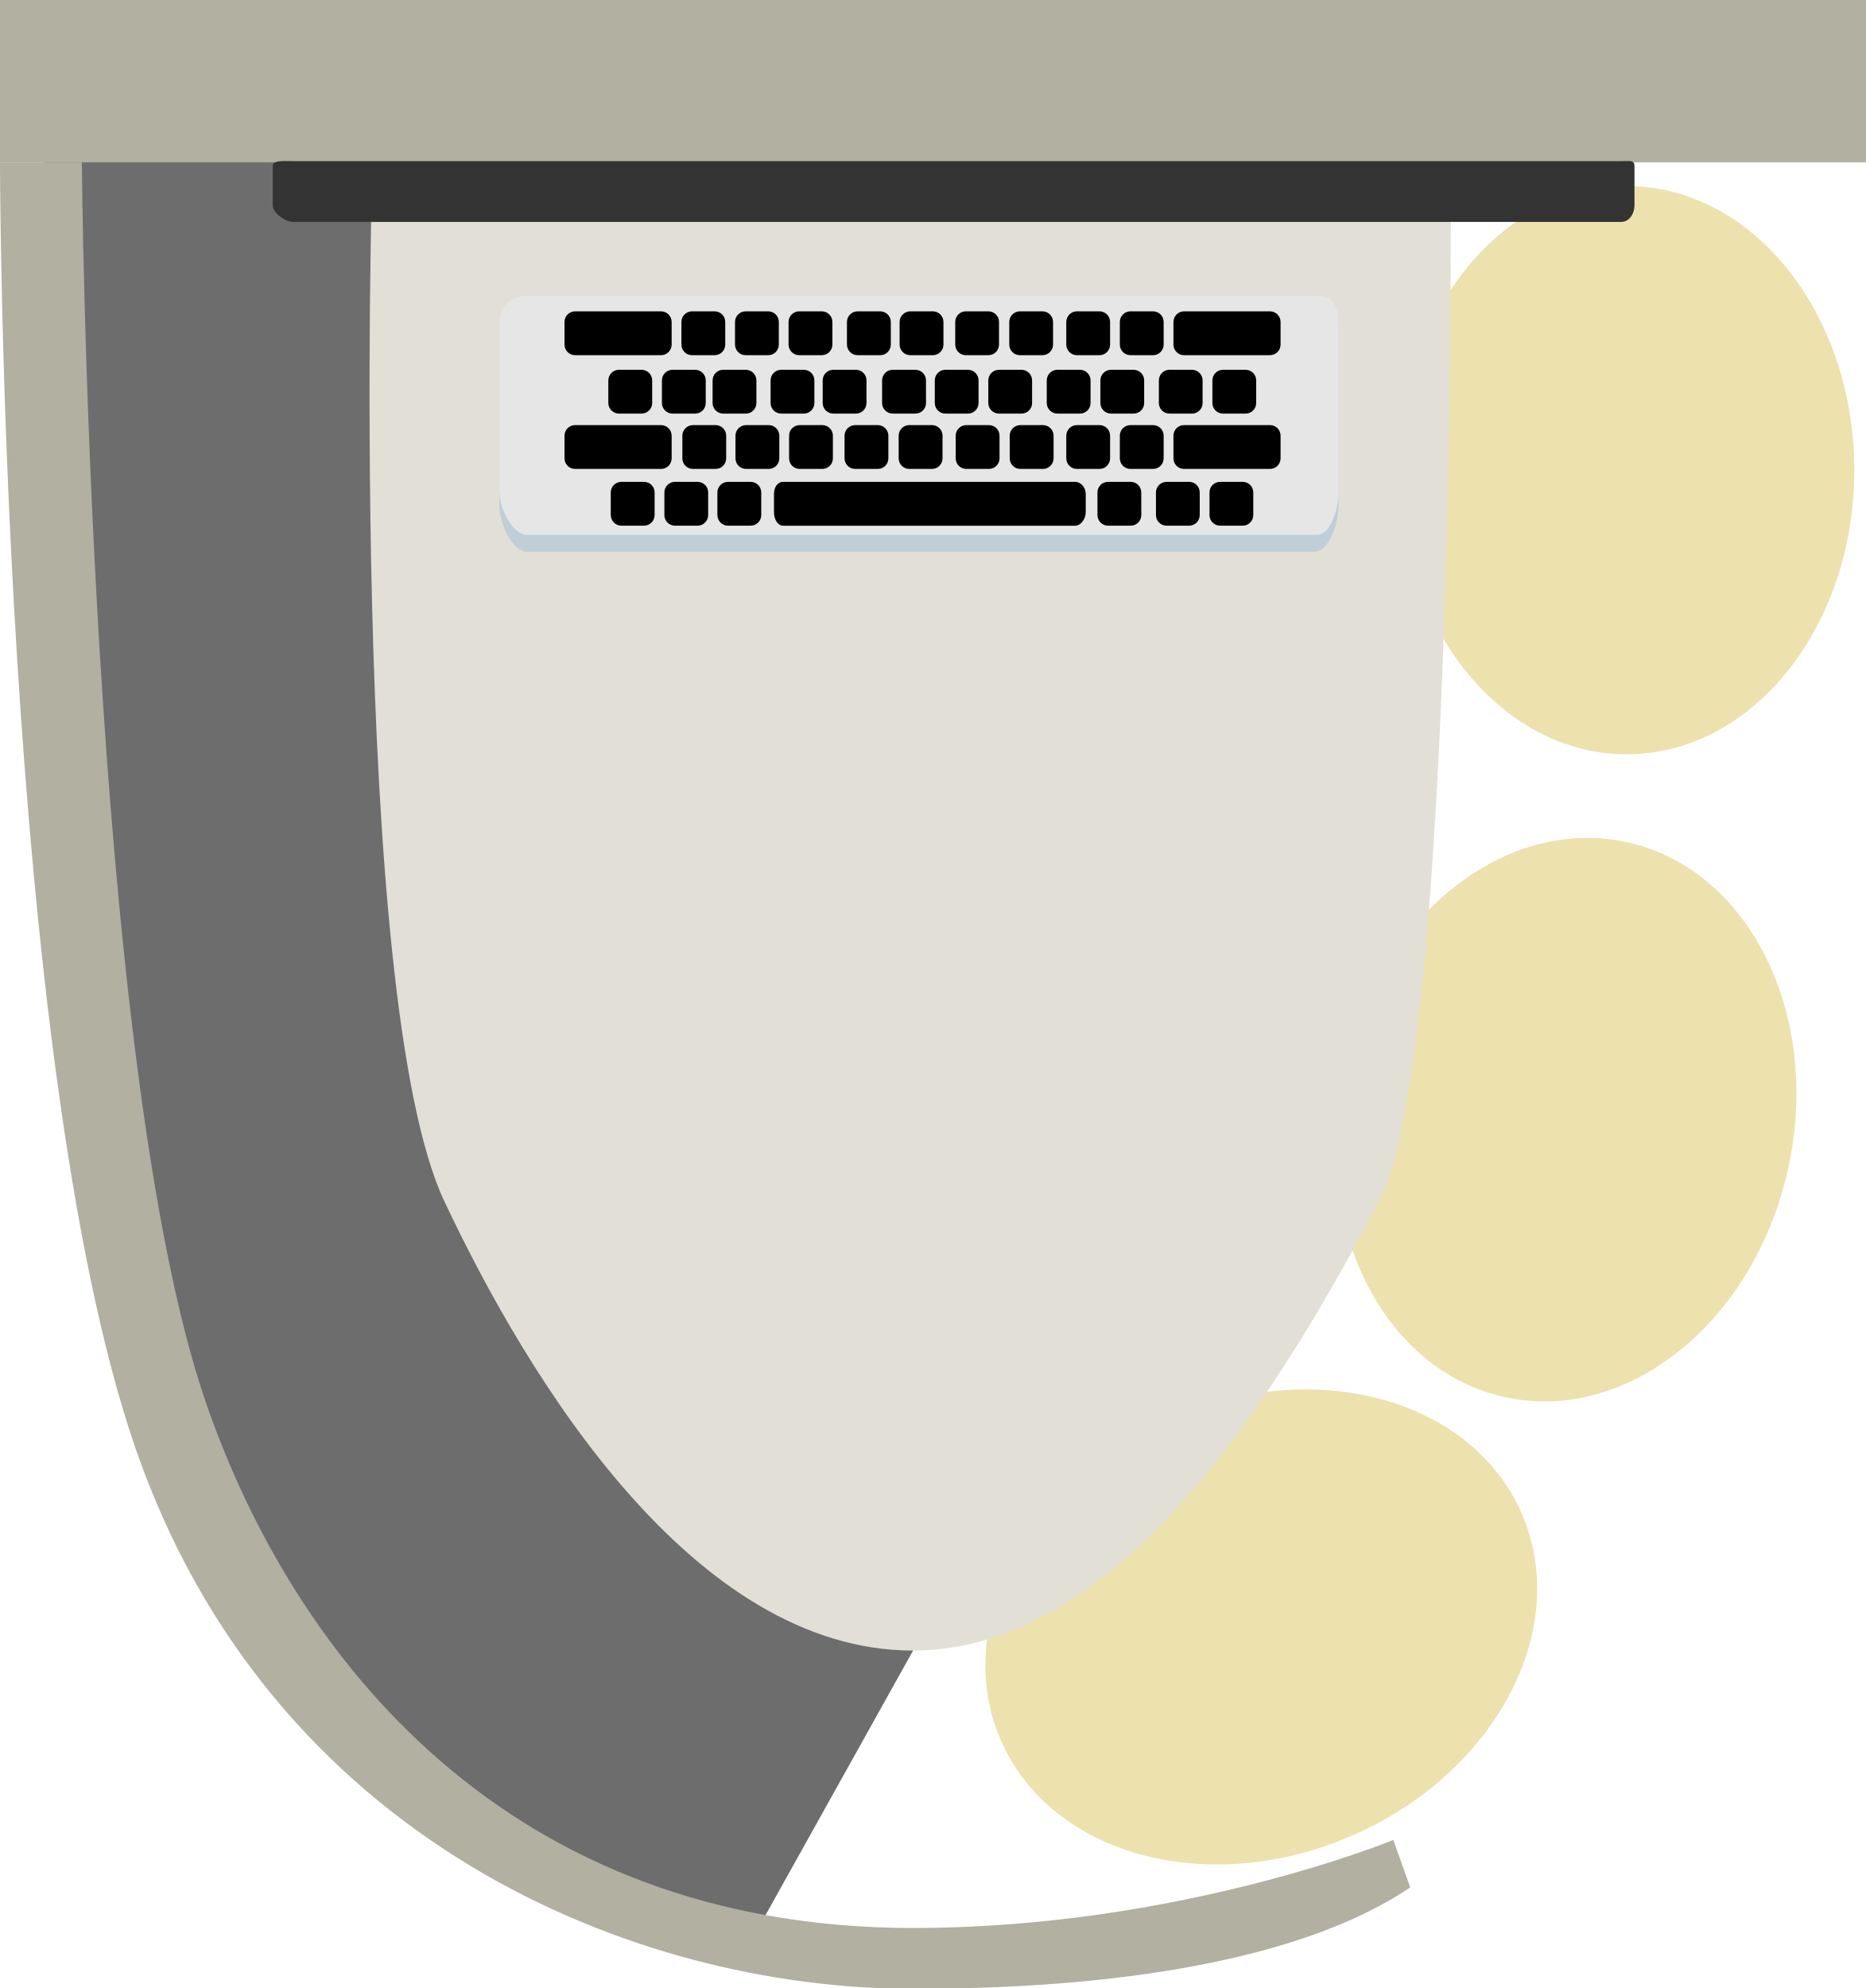
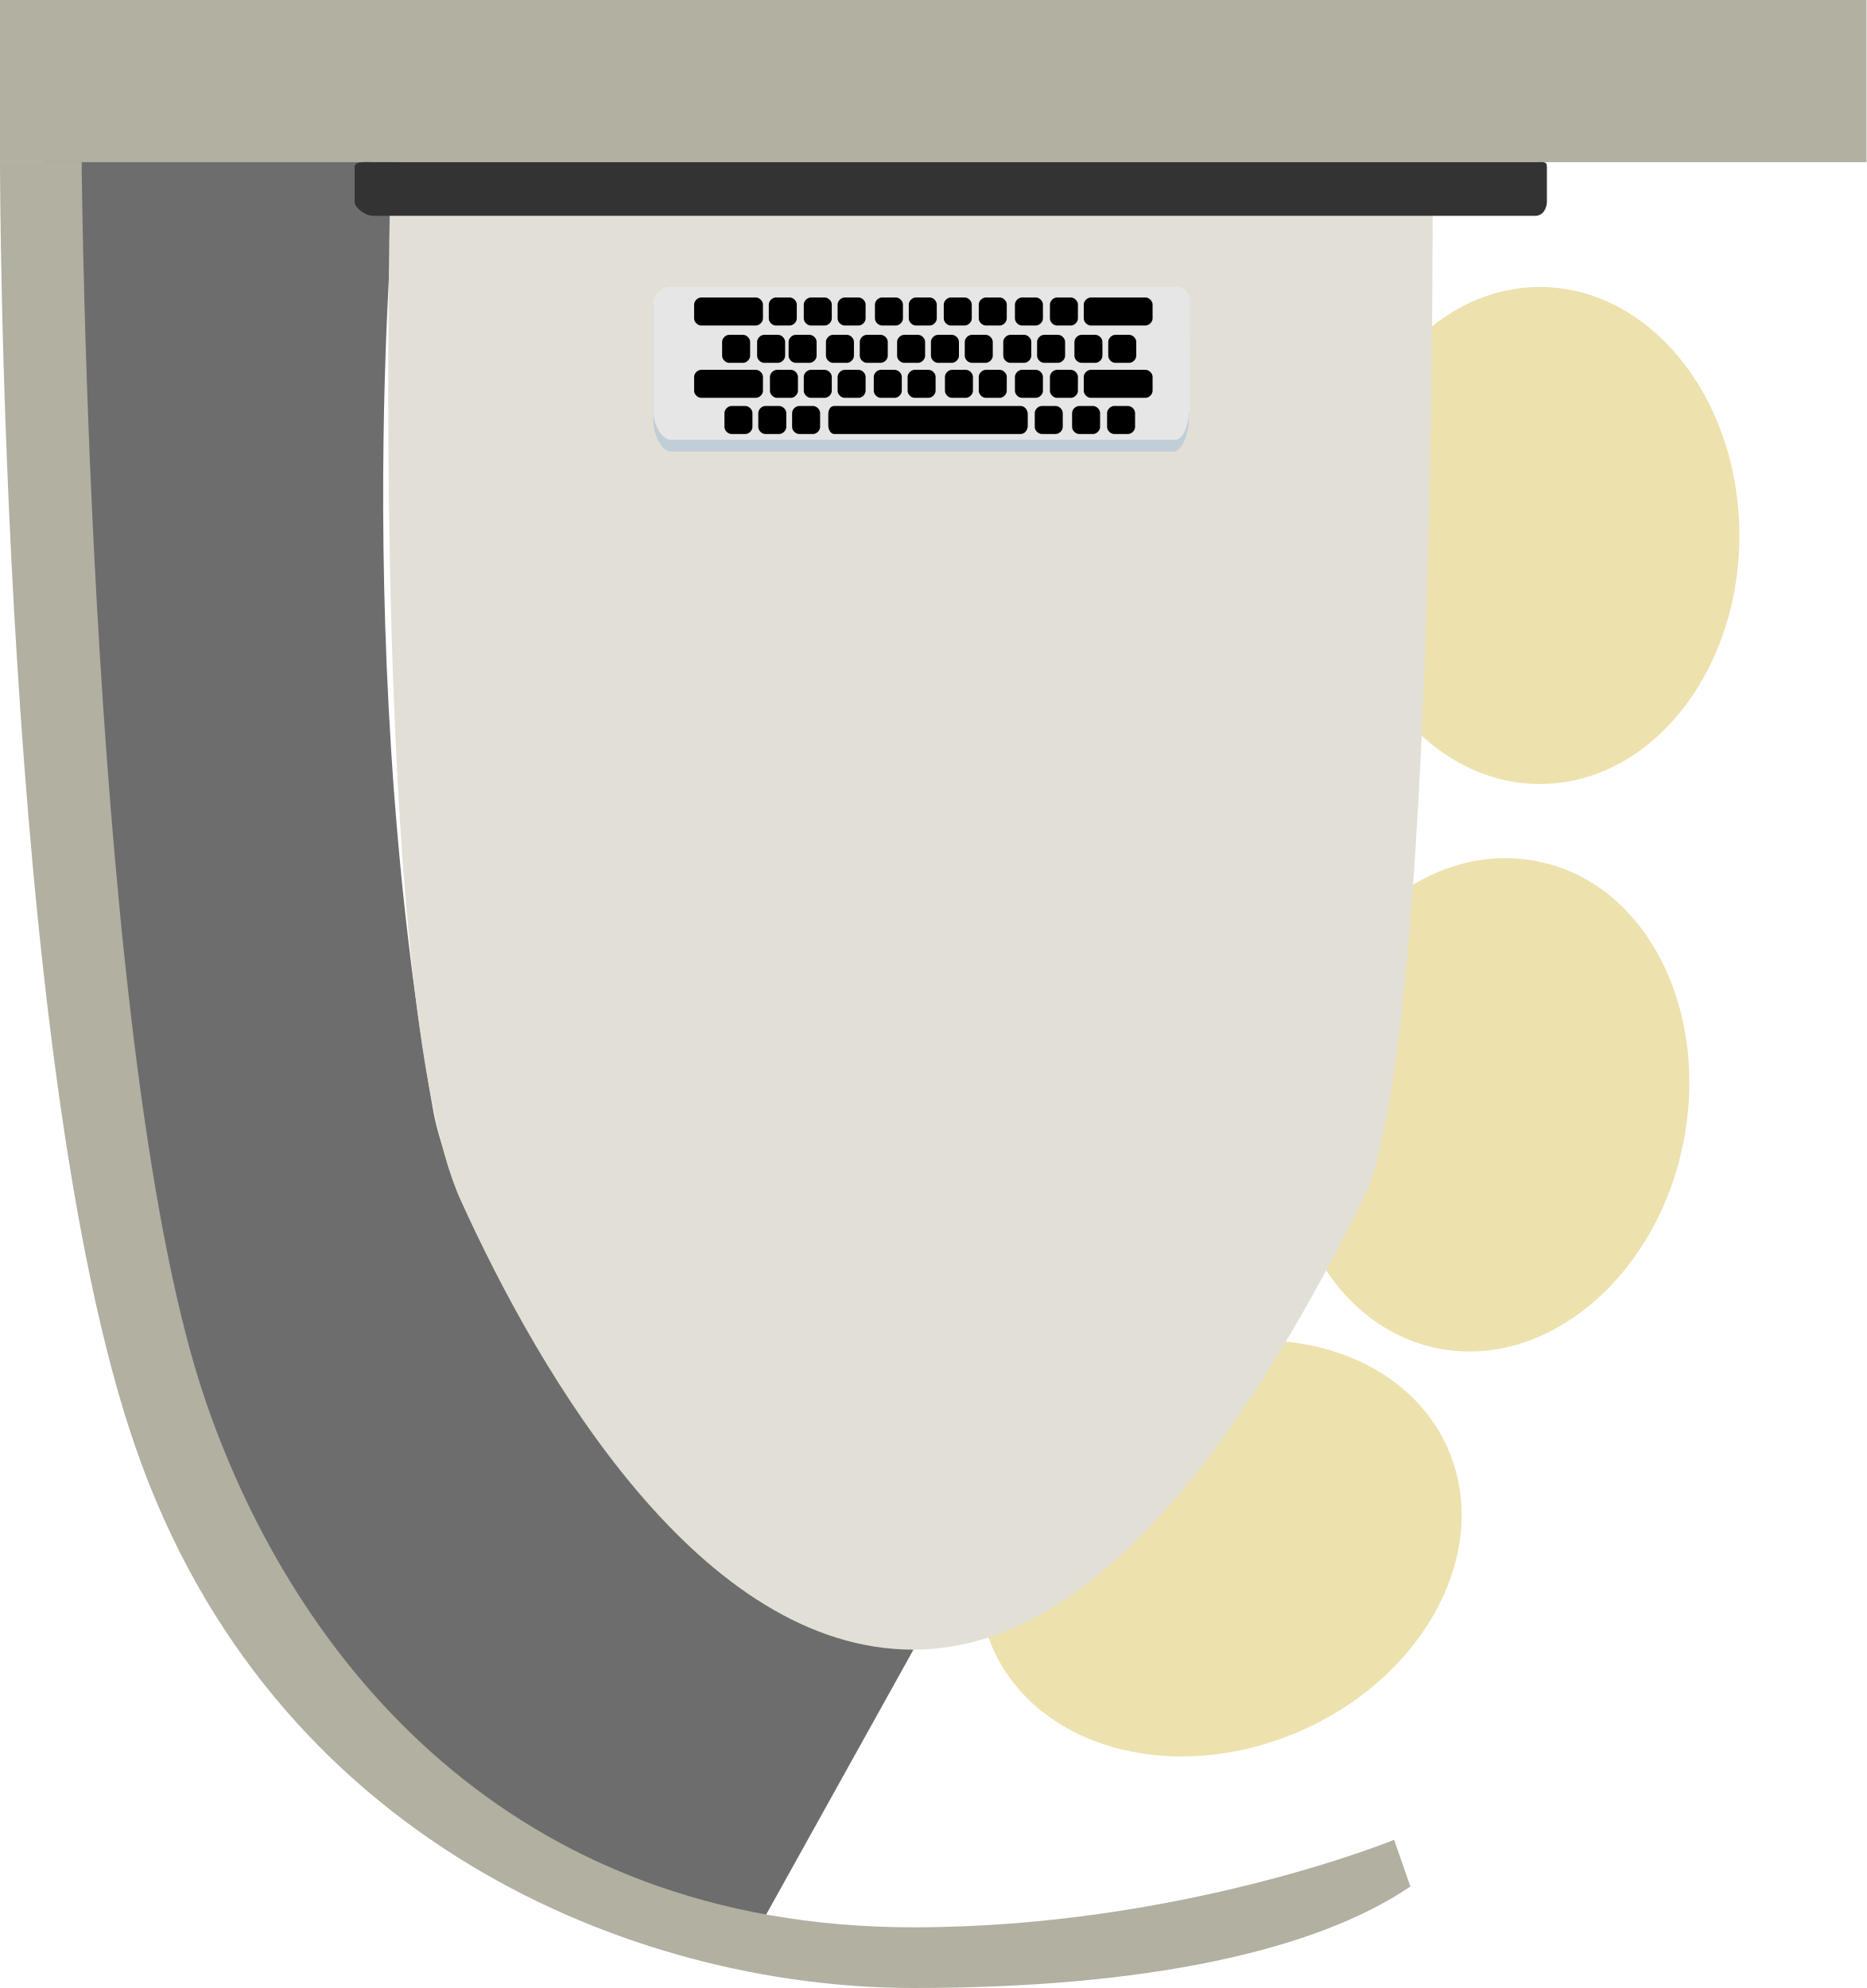
- <svg xmlns="http://www.w3.org/2000/svg" version="1.1" id="图层_1" x="0px" y="0px" width="140px" height="149.131px" viewBox="0 0 140 149.131" enable-background="new 0 0 140 149.131" xml:space="preserve">
+ <svg xmlns="http://www.w3.org/2000/svg" version="1.1" id="图层_1" x="0px" y="0px" viewBox="0 0 160 170.4" style="enable-background:new 0 0 160 170.4;" xml:space="preserve">
+   <style type="text/css">
+ 	.st0{fill:#EDE1AE;}
+ 	.st1{fill:#6D6D6D;}
+ 	.st2{fill:#B1B0A1;}
+ 	.st3{fill:#E2E0D6;}
+ 	.st4{fill:#C0CED8;}
+ 	.st5{fill:#E6E6E6;}
+ 	.st6{fill:#333333;}
+ </style>
  <g>
-     <ellipse fill="#EDE1AE" cx="122.049" cy="35.269" rx="17.076" ry="21.313" />
-     <path fill="#EDE1AE" d="M100.813,80.312c2.539-11.488,12.063-19.164,21.271-17.131c9.203,2.03,14.609,12.996,12.076,24.487   c-2.537,11.494-12.061,19.166-21.268,17.136C103.686,102.769,98.277,91.806,100.813,80.312z" />
-     <ellipse transform="matrix(-0.9168 0.3993 -0.3993 -0.9168 230.1227 196.152)" fill="#EDE1AE" cx="94.63" cy="122.046" rx="21.311" ry="17.072" />
-     <path fill="#6D6D6D" d="M56.331,145.646c-16.375-1.771-41.36-24.355-44.404-42.375C3.546,53.688,3.312,11.417,3.312,11.417   l26.63-0.504c0,0-3.957,35.313,2.538,72.313c3.206,18.271,36.028,40.59,36.028,40.59L56.331,145.646z" />
-     <path fill="#B1B0A1" d="M105.807,141.582c-7.104,4.821-19.789,7.612-37.297,7.612c-21.06,0-48.209-11.159-58.359-40.596   C0.043,79.289,0,12.179,0,12.179h6.142c0,0,0.513,67.668,9.336,93.121c6.597,19.032,22.583,39.329,53.03,39.329   c20.045,0,36.03-6.604,36.03-6.604L105.807,141.582z" />
-     <path fill="#E2E0D6" d="M68.509,123.817c-16.491,0-28.879-20.358-35.17-33.702c-7.265-15.398-5.395-77.937-5.395-77.937h80.906   c0,0,0.455,66.807-5.393,77.937C96.266,103.804,84.277,123.817,68.509,123.817z" />
-     <rect fill="#B1B0A1" width="140.063" height="12.179" />
+     <ellipse class="st0" cx="132" cy="45.9" rx="17.1" ry="21.3" />
+     <path class="st0" d="M110.8,91c2.5-11.5,12.1-19.2,21.3-17.1c9.2,2,14.6,13,12.1,24.5c-2.5,11.5-12.1,19.2-21.3,17.1   C113.7,113.4,108.3,102.5,110.8,91z" />
+     <ellipse transform="matrix(0.9168 -0.3993 0.3993 0.9168 -44.2837 52.8189)" class="st0" cx="104.6" cy="132.7" rx="21.3" ry="17.1" />
+     <path class="st1" d="M64.4,166.4c-18.7-2-47.2-27.8-50.7-48.4C4.1,61.3,3.8,13,3.8,13l30.4-0.6c0,0-4.5,40.3,2.9,82.6   c3.7,20.9,41.2,46.4,41.2,46.4L64.4,166.4z" />
+     <path class="st2" d="M120.9,161.7c-8.1,5.5-22.6,8.7-42.6,8.7c-24.1,0-55.1-12.7-66.7-46.4C0,90.6,0,13.9,0,13.9h7   c0,0,0.6,77.3,10.7,106.4c7.5,21.7,25.8,44.9,60.6,44.9c22.9,0,41.2-7.5,41.2-7.5L120.9,161.7z" />
+     <path class="st3" d="M78.3,141.4c-18.2,0-31.9-23.3-38.8-38.5c-8-17.6-6-89-6-89h89.3c0,0,0.5,76.3-6,89   C108.9,118.6,95.7,141.4,78.3,141.4z" />
+     <rect y="0" class="st2" width="160" height="13.9" />
  </g>
  <g id="keyboard">
-     <path fill="#C0CED8" d="M100.434,37.886c0,1.489-0.771,3.504-1.813,3.504H39.537c-1.047,0-2.075-2.015-2.075-3.504V24.407   c0-1.49,1.028-2.232,2.075-2.232h59.081c1.047,0,1.815,0.742,1.815,2.232V37.886L100.434,37.886z" />
-     <path fill="#E6E6E6" d="M100.434,36.826c0,1.391-0.604,3.299-1.648,3.299h-59.24c-1.048,0-2.08-1.908-2.08-3.299V24.242   c0-1.388,1.032-2.068,2.08-2.068h59.238c1.053,0,1.65,0.683,1.65,2.068V36.826L100.434,36.826z" />
+     <path class="st4" d="M101.9,36.1c0,1.1-0.6,2.6-1.3,2.6H57.5c-0.8,0-1.5-1.5-1.5-2.6v-9.8c0-1.1,0.8-1.6,1.5-1.6h43.2   c0.8,0,1.3,0.5,1.3,1.6L101.9,36.1L101.9,36.1z" />
+     <path class="st5" d="M101.9,35.3c0,1-0.4,2.4-1.2,2.4H57.5c-0.8,0-1.5-1.4-1.5-2.4v-9.2c0-1,0.8-1.5,1.5-1.5h43.3   c0.8,0,1.2,0.5,1.2,1.5V35.3L101.9,35.3z" />
    <g id="key">
      <g id="line1_2_">
-         <path d="M96.08,25.847c0,0.44-0.357,0.797-0.795,0.797h-6.447c-0.439,0-0.795-0.354-0.795-0.797v-1.695     c0-0.438,0.355-0.797,0.795-0.797h6.447c0.438,0,0.795,0.358,0.795,0.797V25.847z" />
-         <path d="M54.414,25.847c0,0.44-0.357,0.797-0.795,0.797h-1.7c-0.438,0-0.793-0.354-0.793-0.797v-1.695     c0-0.438,0.354-0.797,0.793-0.797h1.7c0.438,0,0.795,0.358,0.795,0.797V25.847z" />
-         <path d="M58.434,25.847c0,0.44-0.354,0.797-0.793,0.797h-1.699c-0.438,0-0.795-0.354-0.795-0.797v-1.695     c0-0.438,0.356-0.797,0.795-0.797h1.699c0.438,0,0.793,0.358,0.793,0.797V25.847z" />
-         <path d="M62.454,25.847c0,0.44-0.356,0.797-0.796,0.797H59.96c-0.437,0-0.795-0.354-0.795-0.797v-1.695     c0-0.438,0.358-0.797,0.795-0.797h1.698c0.439,0,0.796,0.358,0.796,0.797V25.847L62.454,25.847z" />
-         <path d="M66.837,25.847c0,0.44-0.354,0.797-0.795,0.797h-1.699c-0.438,0-0.797-0.354-0.797-0.797v-1.695     c0-0.438,0.356-0.797,0.797-0.797h1.699c0.438,0,0.795,0.358,0.795,0.797V25.847z" />
-         <path d="M70.785,25.847c0,0.44-0.355,0.797-0.793,0.797h-1.699c-0.439,0-0.795-0.354-0.795-0.797v-1.695     c0-0.438,0.359-0.797,0.795-0.797h1.699c0.438,0,0.793,0.358,0.793,0.797V25.847L70.785,25.847z" />
-         <path d="M74.955,25.847c0,0.44-0.355,0.797-0.795,0.797h-1.695c-0.439,0-0.795-0.354-0.795-0.797v-1.695     c0-0.438,0.355-0.797,0.795-0.797h1.695c0.439,0,0.795,0.358,0.795,0.797V25.847z" />
-         <path d="M79.01,25.847c0,0.44-0.359,0.797-0.795,0.797h-1.697c-0.436,0-0.793-0.354-0.793-0.797v-1.695     c0-0.438,0.357-0.797,0.793-0.797h1.697c0.436,0,0.795,0.358,0.795,0.797V25.847z" />
-         <path d="M83.289,25.847c0,0.44-0.355,0.797-0.793,0.797h-1.699c-0.438,0-0.795-0.354-0.795-0.797v-1.695     c0-0.438,0.357-0.797,0.795-0.797h1.697c0.439,0,0.795,0.358,0.795,0.797V25.847L83.289,25.847z" />
-         <path d="M87.307,25.847c0,0.44-0.354,0.797-0.793,0.797h-1.697c-0.438,0-0.797-0.354-0.797-0.797v-1.695     c0-0.438,0.355-0.797,0.797-0.797h1.697c0.438,0,0.793,0.358,0.793,0.797V25.847L87.307,25.847z" />
-         <path d="M50.393,25.847c0,0.44-0.354,0.797-0.795,0.797H43.15c-0.44,0-0.796-0.354-0.796-0.797v-1.695     c0-0.438,0.356-0.797,0.796-0.797h6.448c0.439,0,0.795,0.358,0.795,0.797V25.847L50.393,25.847z" />
+         <path d="M98.8,27.3c0,0.3-0.3,0.6-0.6,0.6h-4.7c-0.3,0-0.6-0.3-0.6-0.6v-1.2c0-0.3,0.3-0.6,0.6-0.6h4.7c0.3,0,0.6,0.3,0.6,0.6     V27.3z" />
+         <path d="M68.3,27.3c0,0.3-0.3,0.6-0.6,0.6h-1.2c-0.3,0-0.6-0.3-0.6-0.6v-1.2c0-0.3,0.3-0.6,0.6-0.6h1.2c0.3,0,0.6,0.3,0.6,0.6     V27.3z" />
+         <path d="M71.3,27.3c0,0.3-0.3,0.6-0.6,0.6h-1.2c-0.3,0-0.6-0.3-0.6-0.6v-1.2c0-0.3,0.3-0.6,0.6-0.6h1.2c0.3,0,0.6,0.3,0.6,0.6     V27.3z" />
+         <path d="M74.2,27.3c0,0.3-0.3,0.6-0.6,0.6h-1.2c-0.3,0-0.6-0.3-0.6-0.6v-1.2c0-0.3,0.3-0.6,0.6-0.6h1.2c0.3,0,0.6,0.3,0.6,0.6     V27.3L74.2,27.3z" />
+         <path d="M77.4,27.3c0,0.3-0.3,0.6-0.6,0.6h-1.2c-0.3,0-0.6-0.3-0.6-0.6v-1.2c0-0.3,0.3-0.6,0.6-0.6h1.2c0.3,0,0.6,0.3,0.6,0.6     V27.3z" />
+         <path d="M80.3,27.3c0,0.3-0.3,0.6-0.6,0.6h-1.2c-0.3,0-0.6-0.3-0.6-0.6v-1.2c0-0.3,0.3-0.6,0.6-0.6h1.2c0.3,0,0.6,0.3,0.6,0.6     V27.3L80.3,27.3z" />
+         <path d="M83.3,27.3c0,0.3-0.3,0.6-0.6,0.6h-1.2c-0.3,0-0.6-0.3-0.6-0.6v-1.2c0-0.3,0.3-0.6,0.6-0.6h1.2c0.3,0,0.6,0.3,0.6,0.6     V27.3z" />
+         <path d="M86.3,27.3c0,0.3-0.3,0.6-0.6,0.6h-1.2c-0.3,0-0.6-0.3-0.6-0.6v-1.2c0-0.3,0.3-0.6,0.6-0.6h1.2c0.3,0,0.6,0.3,0.6,0.6     V27.3z" />
+         <path d="M89.4,27.3c0,0.3-0.3,0.6-0.6,0.6h-1.2c-0.3,0-0.6-0.3-0.6-0.6v-1.2c0-0.3,0.3-0.6,0.6-0.6h1.2c0.3,0,0.6,0.3,0.6,0.6     V27.3L89.4,27.3z" />
+         <path d="M92.4,27.3c0,0.3-0.3,0.6-0.6,0.6h-1.2c-0.3,0-0.6-0.3-0.6-0.6v-1.2c0-0.3,0.3-0.6,0.6-0.6h1.2c0.3,0,0.6,0.3,0.6,0.6     V27.3L92.4,27.3z" />
+         <path d="M65.4,27.3c0,0.3-0.3,0.6-0.6,0.6h-4.7c-0.3,0-0.6-0.3-0.6-0.6v-1.2c0-0.3,0.3-0.6,0.6-0.6h4.7c0.3,0,0.6,0.3,0.6,0.6     L65.4,27.3L65.4,27.3z" />
      </g>
      <g id="line2">
-         <path d="M48.932,30.233c0,0.437-0.357,0.793-0.798,0.793h-1.696c-0.438,0-0.795-0.358-0.795-0.793v-1.696     c0-0.438,0.355-0.797,0.795-0.797h1.696c0.439,0,0.798,0.358,0.798,0.797V30.233z" />
-         <path d="M52.951,30.233c0,0.437-0.357,0.793-0.793,0.793h-1.7c-0.438,0-0.795-0.358-0.795-0.793v-1.696     c0-0.438,0.354-0.797,0.795-0.797h1.7c0.438,0,0.793,0.358,0.793,0.797V30.233L52.951,30.233z" />
-         <path d="M56.752,30.233c0,0.437-0.357,0.793-0.797,0.793h-1.697c-0.438,0-0.793-0.358-0.793-0.793v-1.696     c0-0.438,0.355-0.797,0.793-0.797h1.697c0.439,0,0.797,0.358,0.797,0.797V30.233z" />
-         <path d="M61.102,30.233c0,0.437-0.357,0.793-0.793,0.793H58.61c-0.437,0-0.793-0.358-0.793-0.793v-1.696     c0-0.438,0.356-0.797,0.793-0.797h1.699c0.439,0,0.793,0.358,0.793,0.797V30.233z" />
-         <path d="M65.012,30.233c0,0.437-0.357,0.793-0.795,0.793h-1.699c-0.437,0-0.793-0.358-0.793-0.793v-1.696     c0-0.438,0.356-0.797,0.793-0.797h1.699c0.439,0,0.795,0.358,0.795,0.797V30.233z" />
-         <path d="M69.477,30.233c0,0.437-0.358,0.793-0.797,0.793h-1.7c-0.438,0-0.797-0.358-0.797-0.793v-1.696     c0-0.438,0.356-0.797,0.797-0.797h1.699c0.438,0,0.797,0.358,0.797,0.797L69.477,30.233L69.477,30.233z" />
-         <path d="M73.42,30.233c0,0.437-0.355,0.793-0.793,0.793h-1.699c-0.436,0-0.791-0.358-0.791-0.793v-1.696     c0-0.438,0.355-0.797,0.791-0.797h1.699c0.438,0,0.793,0.358,0.793,0.797V30.233z" />
-         <path d="M77.438,30.233c0,0.437-0.354,0.793-0.793,0.793H74.95c-0.438,0-0.798-0.358-0.798-0.793v-1.696     c0-0.438,0.359-0.797,0.798-0.797h1.694c0.438,0,0.793,0.358,0.793,0.797V30.233L77.438,30.233z" />
-         <path d="M81.824,30.233c0,0.437-0.357,0.793-0.797,0.793h-1.693c-0.438,0-0.797-0.358-0.797-0.793v-1.696     c0-0.438,0.359-0.797,0.797-0.797h1.693c0.438,0,0.797,0.358,0.797,0.797V30.233L81.824,30.233z" />
-         <path d="M85.846,30.233c0,0.437-0.357,0.793-0.795,0.793h-1.693c-0.438,0-0.797-0.358-0.797-0.793v-1.696     c0-0.438,0.355-0.797,0.797-0.797h1.693c0.438,0,0.795,0.358,0.795,0.797V30.233z" />
-         <path d="M90.23,30.233c0,0.437-0.354,0.793-0.793,0.793H87.74c-0.438,0-0.791-0.358-0.791-0.793v-1.696     c0-0.438,0.354-0.797,0.791-0.797h1.697c0.438,0,0.793,0.358,0.793,0.797V30.233L90.23,30.233z" />
-         <path d="M94.25,30.233c0,0.437-0.355,0.793-0.793,0.793H91.76c-0.441,0-0.795-0.358-0.795-0.793v-1.696     c0-0.438,0.354-0.797,0.795-0.797h1.697c0.438,0,0.793,0.358,0.793,0.797V30.233z" />
+         <path d="M64.3,30.5c0,0.3-0.3,0.6-0.6,0.6h-1.2c-0.3,0-0.6-0.3-0.6-0.6v-1.2c0-0.3,0.3-0.6,0.6-0.6h1.2c0.3,0,0.6,0.3,0.6,0.6     V30.5z" />
+         <path d="M67.3,30.5c0,0.3-0.3,0.6-0.6,0.6h-1.2c-0.3,0-0.6-0.3-0.6-0.6v-1.2c0-0.3,0.3-0.6,0.6-0.6h1.2c0.3,0,0.6,0.3,0.6,0.6     V30.5L67.3,30.5z" />
+         <path d="M70,30.5c0,0.3-0.3,0.6-0.6,0.6h-1.2c-0.3,0-0.6-0.3-0.6-0.6v-1.2c0-0.3,0.3-0.6,0.6-0.6h1.2c0.3,0,0.6,0.3,0.6,0.6V30.5     z" />
+         <path d="M73.2,30.5c0,0.3-0.3,0.6-0.6,0.6h-1.2c-0.3,0-0.6-0.3-0.6-0.6v-1.2c0-0.3,0.3-0.6,0.6-0.6h1.2c0.3,0,0.6,0.3,0.6,0.6     V30.5z" />
+         <path d="M76.1,30.5c0,0.3-0.3,0.6-0.6,0.6h-1.2c-0.3,0-0.6-0.3-0.6-0.6v-1.2c0-0.3,0.3-0.6,0.6-0.6h1.2c0.3,0,0.6,0.3,0.6,0.6     V30.5z" />
+         <path d="M79.3,30.5c0,0.3-0.3,0.6-0.6,0.6h-1.2c-0.3,0-0.6-0.3-0.6-0.6v-1.2c0-0.3,0.3-0.6,0.6-0.6h1.2c0.3,0,0.6,0.3,0.6,0.6     L79.3,30.5L79.3,30.5z" />
+         <path d="M82.2,30.5c0,0.3-0.3,0.6-0.6,0.6h-1.2c-0.3,0-0.6-0.3-0.6-0.6v-1.2c0-0.3,0.3-0.6,0.6-0.6h1.2c0.3,0,0.6,0.3,0.6,0.6     V30.5z" />
+         <path d="M85.1,30.5c0,0.3-0.3,0.6-0.6,0.6h-1.2c-0.3,0-0.6-0.3-0.6-0.6v-1.2c0-0.3,0.3-0.6,0.6-0.6h1.2c0.3,0,0.6,0.3,0.6,0.6     L85.1,30.5L85.1,30.5z" />
+         <path d="M88.4,30.5c0,0.3-0.3,0.6-0.6,0.6h-1.2c-0.3,0-0.6-0.3-0.6-0.6v-1.2c0-0.3,0.3-0.6,0.6-0.6h1.2c0.3,0,0.6,0.3,0.6,0.6     V30.5L88.4,30.5z" />
+         <path d="M91.3,30.5c0,0.3-0.3,0.6-0.6,0.6h-1.2c-0.3,0-0.6-0.3-0.6-0.6v-1.2c0-0.3,0.3-0.6,0.6-0.6h1.2c0.3,0,0.6,0.3,0.6,0.6     V30.5z" />
+         <path d="M94.5,30.5c0,0.3-0.3,0.6-0.6,0.6h-1.2c-0.3,0-0.6-0.3-0.6-0.6v-1.2c0-0.3,0.3-0.6,0.6-0.6h1.2c0.3,0,0.6,0.3,0.6,0.6     L94.5,30.5L94.5,30.5z" />
+         <path d="M97.4,30.5c0,0.3-0.3,0.6-0.6,0.6h-1.2c-0.3,0-0.6-0.3-0.6-0.6v-1.2c0-0.3,0.3-0.6,0.6-0.6h1.2c0.3,0,0.6,0.3,0.6,0.6     V30.5z" />
      </g>
      <g id="line3_2_">
-         <path d="M96.08,34.382c0,0.438-0.357,0.795-0.795,0.795h-6.447c-0.439,0-0.795-0.354-0.795-0.795v-1.699     c0-0.438,0.355-0.793,0.795-0.793h6.447c0.438,0,0.795,0.356,0.795,0.793V34.382z" />
-         <path d="M54.484,34.382c0,0.438-0.354,0.795-0.793,0.795h-1.698c-0.438,0-0.796-0.354-0.796-0.795v-1.699     c0-0.438,0.357-0.793,0.796-0.793h1.698c0.438,0,0.793,0.356,0.793,0.793V34.382z" />
-         <path d="M58.471,34.382c0,0.438-0.357,0.795-0.795,0.795h-1.697c-0.438,0-0.797-0.354-0.797-0.795v-1.699     c0-0.438,0.357-0.793,0.797-0.793h1.697c0.438,0,0.795,0.356,0.795,0.793V34.382z" />
-         <path d="M62.491,34.382c0,0.438-0.357,0.795-0.796,0.795h-1.698c-0.438,0-0.793-0.354-0.793-0.795v-1.699     c0-0.438,0.356-0.793,0.793-0.793h1.698c0.438,0,0.796,0.356,0.796,0.793V34.382z" />
-         <path d="M66.654,34.382c0,0.438-0.355,0.795-0.795,0.795h-1.696c-0.44,0-0.797-0.354-0.797-0.795v-1.699     c0-0.438,0.358-0.793,0.797-0.793h1.696c0.438,0,0.795,0.356,0.795,0.793V34.382z" />
-         <path d="M70.717,34.382c0,0.438-0.357,0.795-0.794,0.795h-1.7c-0.439,0-0.797-0.354-0.797-0.795v-1.699     c0-0.438,0.355-0.793,0.797-0.793h1.7c0.437,0,0.794,0.356,0.794,0.793V34.382z" />
-         <path d="M74.994,34.382c0,0.438-0.359,0.795-0.797,0.795h-1.695c-0.438,0-0.797-0.354-0.797-0.795v-1.699     c0-0.438,0.359-0.793,0.797-0.793h1.695c0.438,0,0.797,0.356,0.797,0.793V34.382z" />
-         <path d="M79.049,34.382c0,0.438-0.361,0.795-0.795,0.795h-1.701c-0.436,0-0.795-0.354-0.795-0.795v-1.699     c0-0.438,0.359-0.793,0.795-0.793h1.701c0.434,0,0.795,0.356,0.795,0.793V34.382z" />
-         <path d="M83.289,34.382c0,0.438-0.355,0.795-0.793,0.795h-1.699c-0.438,0-0.795-0.354-0.795-0.795v-1.699     c0-0.438,0.357-0.793,0.795-0.793h1.697c0.439,0,0.795,0.356,0.795,0.793V34.382L83.289,34.382z" />
-         <path d="M87.307,34.382c0,0.438-0.354,0.795-0.793,0.795h-1.697c-0.438,0-0.797-0.354-0.797-0.795v-1.699     c0-0.438,0.355-0.793,0.797-0.793h1.697c0.438,0,0.793,0.356,0.793,0.793V34.382L87.307,34.382z" />
-         <path d="M50.393,34.382c0,0.438-0.354,0.795-0.795,0.795H43.15c-0.44,0-0.796-0.354-0.796-0.795v-1.699     c0-0.438,0.356-0.793,0.796-0.793h6.448c0.439,0,0.795,0.356,0.795,0.793V34.382L50.393,34.382z" />
+         <path d="M98.8,33.5c0,0.3-0.3,0.6-0.6,0.6h-4.7c-0.3,0-0.6-0.3-0.6-0.6v-1.2c0-0.3,0.3-0.6,0.6-0.6h4.7c0.3,0,0.6,0.3,0.6,0.6     V33.5z" />
+         <path d="M68.4,33.5c0,0.3-0.3,0.6-0.6,0.6h-1.2c-0.3,0-0.6-0.3-0.6-0.6v-1.2c0-0.3,0.3-0.6,0.6-0.6h1.2c0.3,0,0.6,0.3,0.6,0.6     V33.5z" />
+         <path d="M71.3,33.5c0,0.3-0.3,0.6-0.6,0.6h-1.2c-0.3,0-0.6-0.3-0.6-0.6v-1.2c0-0.3,0.3-0.6,0.6-0.6h1.2c0.3,0,0.6,0.3,0.6,0.6     V33.5z" />
+         <path d="M74.2,33.5c0,0.3-0.3,0.6-0.6,0.6h-1.2c-0.3,0-0.6-0.3-0.6-0.6v-1.2c0-0.3,0.3-0.6,0.6-0.6h1.2c0.3,0,0.6,0.3,0.6,0.6     V33.5z" />
+         <path d="M77.3,33.5c0,0.3-0.3,0.6-0.6,0.6h-1.2c-0.3,0-0.6-0.3-0.6-0.6v-1.2c0-0.3,0.3-0.6,0.6-0.6h1.2c0.3,0,0.6,0.3,0.6,0.6     V33.5z" />
+         <path d="M80.2,33.5c0,0.3-0.3,0.6-0.6,0.6h-1.2c-0.3,0-0.6-0.3-0.6-0.6v-1.2c0-0.3,0.3-0.6,0.6-0.6h1.2c0.3,0,0.6,0.3,0.6,0.6     V33.5z" />
+         <path d="M83.4,33.5c0,0.3-0.3,0.6-0.6,0.6h-1.2c-0.3,0-0.6-0.3-0.6-0.6v-1.2c0-0.3,0.3-0.6,0.6-0.6h1.2c0.3,0,0.6,0.3,0.6,0.6     V33.5z" />
+         <path d="M86.3,33.5c0,0.3-0.3,0.6-0.6,0.6h-1.2c-0.3,0-0.6-0.3-0.6-0.6v-1.2c0-0.3,0.3-0.6,0.6-0.6h1.2c0.3,0,0.6,0.3,0.6,0.6     V33.5z" />
+         <path d="M89.4,33.5c0,0.3-0.3,0.6-0.6,0.6h-1.2c-0.3,0-0.6-0.3-0.6-0.6v-1.2c0-0.3,0.3-0.6,0.6-0.6h1.2c0.3,0,0.6,0.3,0.6,0.6     V33.5L89.4,33.5z" />
+         <path d="M92.4,33.5c0,0.3-0.3,0.6-0.6,0.6h-1.2c-0.3,0-0.6-0.3-0.6-0.6v-1.2c0-0.3,0.3-0.6,0.6-0.6h1.2c0.3,0,0.6,0.3,0.6,0.6     V33.5L92.4,33.5z" />
+         <path d="M65.4,33.5c0,0.3-0.3,0.6-0.6,0.6h-4.7c-0.3,0-0.6-0.3-0.6-0.6v-1.2c0-0.3,0.3-0.6,0.6-0.6h4.7c0.3,0,0.6,0.3,0.6,0.6     L65.4,33.5L65.4,33.5z" />
      </g>
      <g id="line4">
-         <path d="M49.115,38.636c0,0.44-0.358,0.797-0.797,0.797h-1.697c-0.439,0-0.796-0.354-0.796-0.797V36.94     c0-0.438,0.356-0.793,0.796-0.793h1.697c0.438,0,0.797,0.354,0.797,0.793V38.636z" />
-         <path d="M53.133,38.636c0,0.44-0.357,0.797-0.794,0.797h-1.698c-0.438,0-0.793-0.354-0.793-0.797V36.94     c0-0.438,0.355-0.793,0.793-0.793h1.698c0.437,0,0.794,0.354,0.794,0.793V38.636z" />
-         <path d="M57.116,38.636c0,0.44-0.358,0.797-0.798,0.797H54.62c-0.437,0-0.795-0.354-0.795-0.797V36.94     c0-0.438,0.358-0.793,0.795-0.793h1.698c0.438,0,0.797,0.354,0.797,0.793L57.116,38.636L57.116,38.636z" />
-         <path d="M85.631,38.636c0,0.44-0.355,0.797-0.799,0.797h-1.699c-0.436,0-0.791-0.354-0.791-0.797V36.94     c0-0.438,0.355-0.793,0.791-0.793h1.697c0.441,0,0.797,0.354,0.797,0.793L85.631,38.636L85.631,38.636z" />
-         <path d="M90.014,38.636c0,0.44-0.354,0.797-0.795,0.797h-1.695c-0.438,0-0.793-0.354-0.793-0.797V36.94     c0-0.438,0.355-0.793,0.793-0.793h1.695c0.439,0,0.795,0.354,0.795,0.793V38.636z" />
-         <path d="M94.031,38.636c0,0.44-0.355,0.797-0.791,0.797h-1.699c-0.439,0-0.793-0.354-0.793-0.797V36.94     c0-0.438,0.354-0.793,0.793-0.793h1.699c0.436,0,0.791,0.354,0.791,0.793V38.636z" />
-         <path d="M81.461,38.427c0,0.504-0.365,1.01-0.807,1.01H58.768c-0.438,0-0.697-0.506-0.697-1.01v-1.363     c0-0.508,0.26-0.92,0.697-0.92h21.886c0.438,0,0.81,0.42,0.81,0.92L81.461,38.427L81.461,38.427z" />
+         <path d="M64.5,36.6c0,0.3-0.3,0.6-0.6,0.6h-1.2c-0.3,0-0.6-0.3-0.6-0.6v-1.2c0-0.3,0.3-0.6,0.6-0.6h1.2c0.3,0,0.6,0.3,0.6,0.6     V36.6z" />
+         <path d="M67.4,36.6c0,0.3-0.3,0.6-0.6,0.6h-1.2c-0.3,0-0.6-0.3-0.6-0.6v-1.2c0-0.3,0.3-0.6,0.6-0.6h1.2c0.3,0,0.6,0.3,0.6,0.6     C67.4,35.4,67.4,36.6,67.4,36.6z" />
+         <path d="M70.3,36.6c0,0.3-0.3,0.6-0.6,0.6h-1.2c-0.3,0-0.6-0.3-0.6-0.6v-1.2c0-0.3,0.3-0.6,0.6-0.6h1.2c0.3,0,0.6,0.3,0.6,0.6     L70.3,36.6L70.3,36.6z" />
+         <path d="M91.1,36.6c0,0.3-0.3,0.6-0.6,0.6h-1.2c-0.3,0-0.6-0.3-0.6-0.6v-1.2c0-0.3,0.3-0.6,0.6-0.6h1.2c0.3,0,0.6,0.3,0.6,0.6     L91.1,36.6L91.1,36.6z" />
+         <path d="M94.3,36.6c0,0.3-0.3,0.6-0.6,0.6h-1.2c-0.3,0-0.6-0.3-0.6-0.6v-1.2c0-0.3,0.3-0.6,0.6-0.6h1.2c0.3,0,0.6,0.3,0.6,0.6     V36.6z" />
+         <path d="M97.3,36.6c0,0.3-0.3,0.6-0.6,0.6h-1.2c-0.3,0-0.6-0.3-0.6-0.6v-1.2c0-0.3,0.3-0.6,0.6-0.6h1.2c0.3,0,0.6,0.3,0.6,0.6     V36.6z" />
+         <path d="M88.1,36.5c0,0.4-0.3,0.7-0.6,0.7h-16c-0.3,0-0.5-0.4-0.5-0.7v-1c0-0.4,0.2-0.7,0.5-0.7h16c0.3,0,0.6,0.3,0.6,0.7     L88.1,36.5L88.1,36.5z" />
      </g>
    </g>
  </g>
  <g id="monitor">
-     <path fill="#333333" d="M122.633,15.435c0,0.475-0.309,1.211-1.004,1.211H22.015c-0.696,0-1.552-0.742-1.552-1.211v-2.974   c0-0.471,0.858-0.373,1.552-0.373h99.614c0.695,0,1.004-0.098,1.004,0.373V15.435L122.633,15.435z" />
+     <path class="st6" d="M132.6,17.3c0,0.5-0.3,1.2-1,1.2H32c-0.7,0-1.6-0.7-1.6-1.2v-3c0-0.5,0.9-0.4,1.6-0.4h99.6c0.7,0,1-0.1,1,0.4   V17.3L132.6,17.3z" />
  </g>
</svg>
